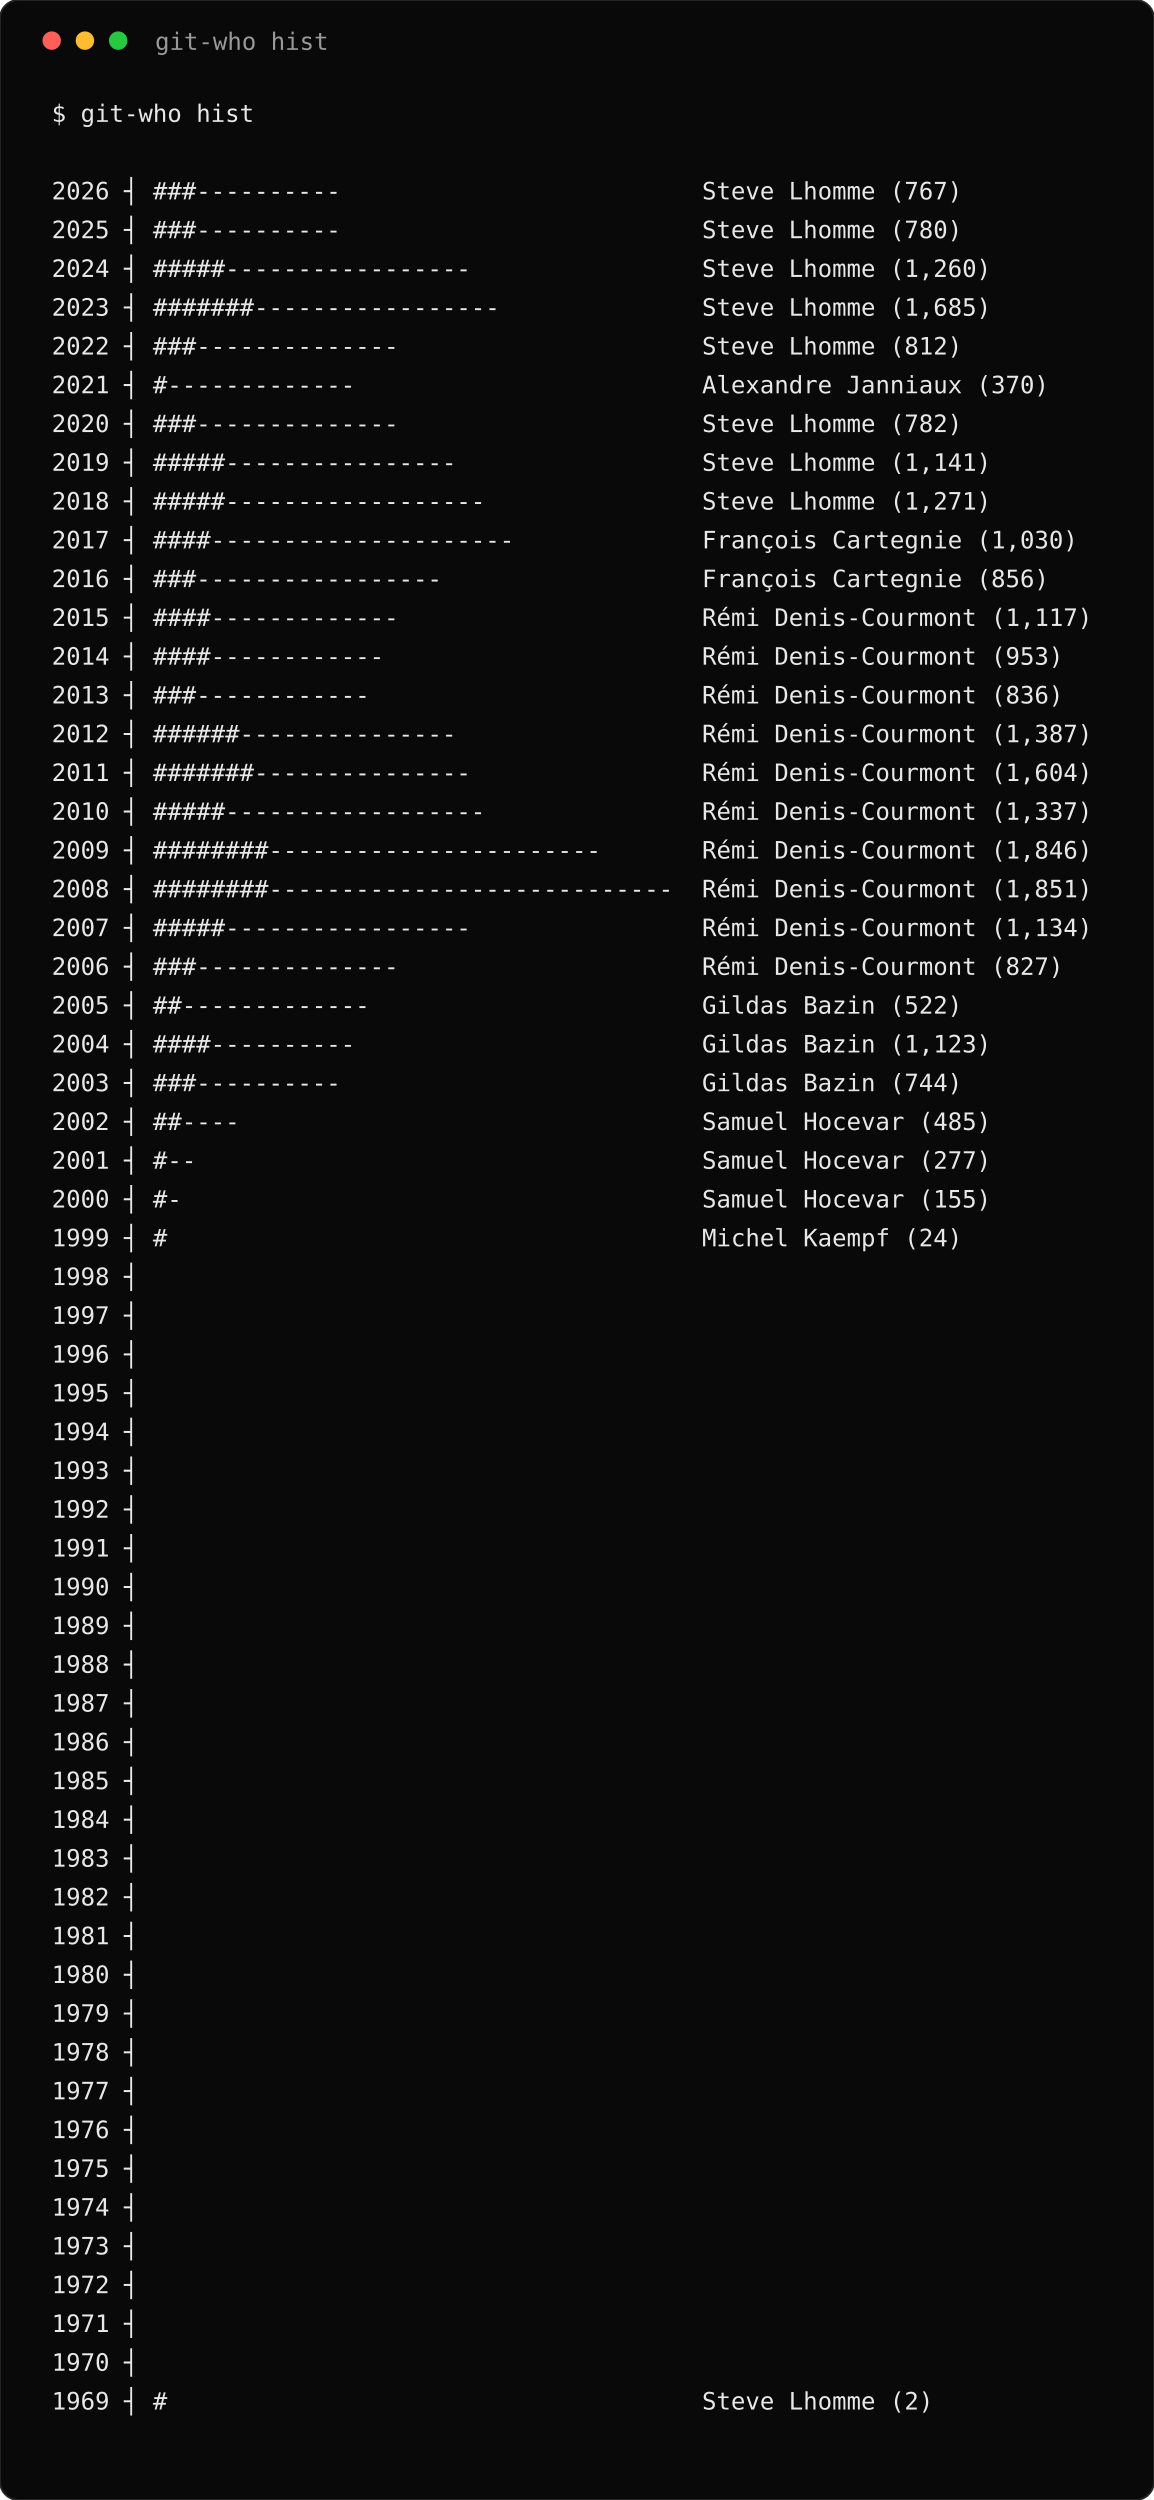
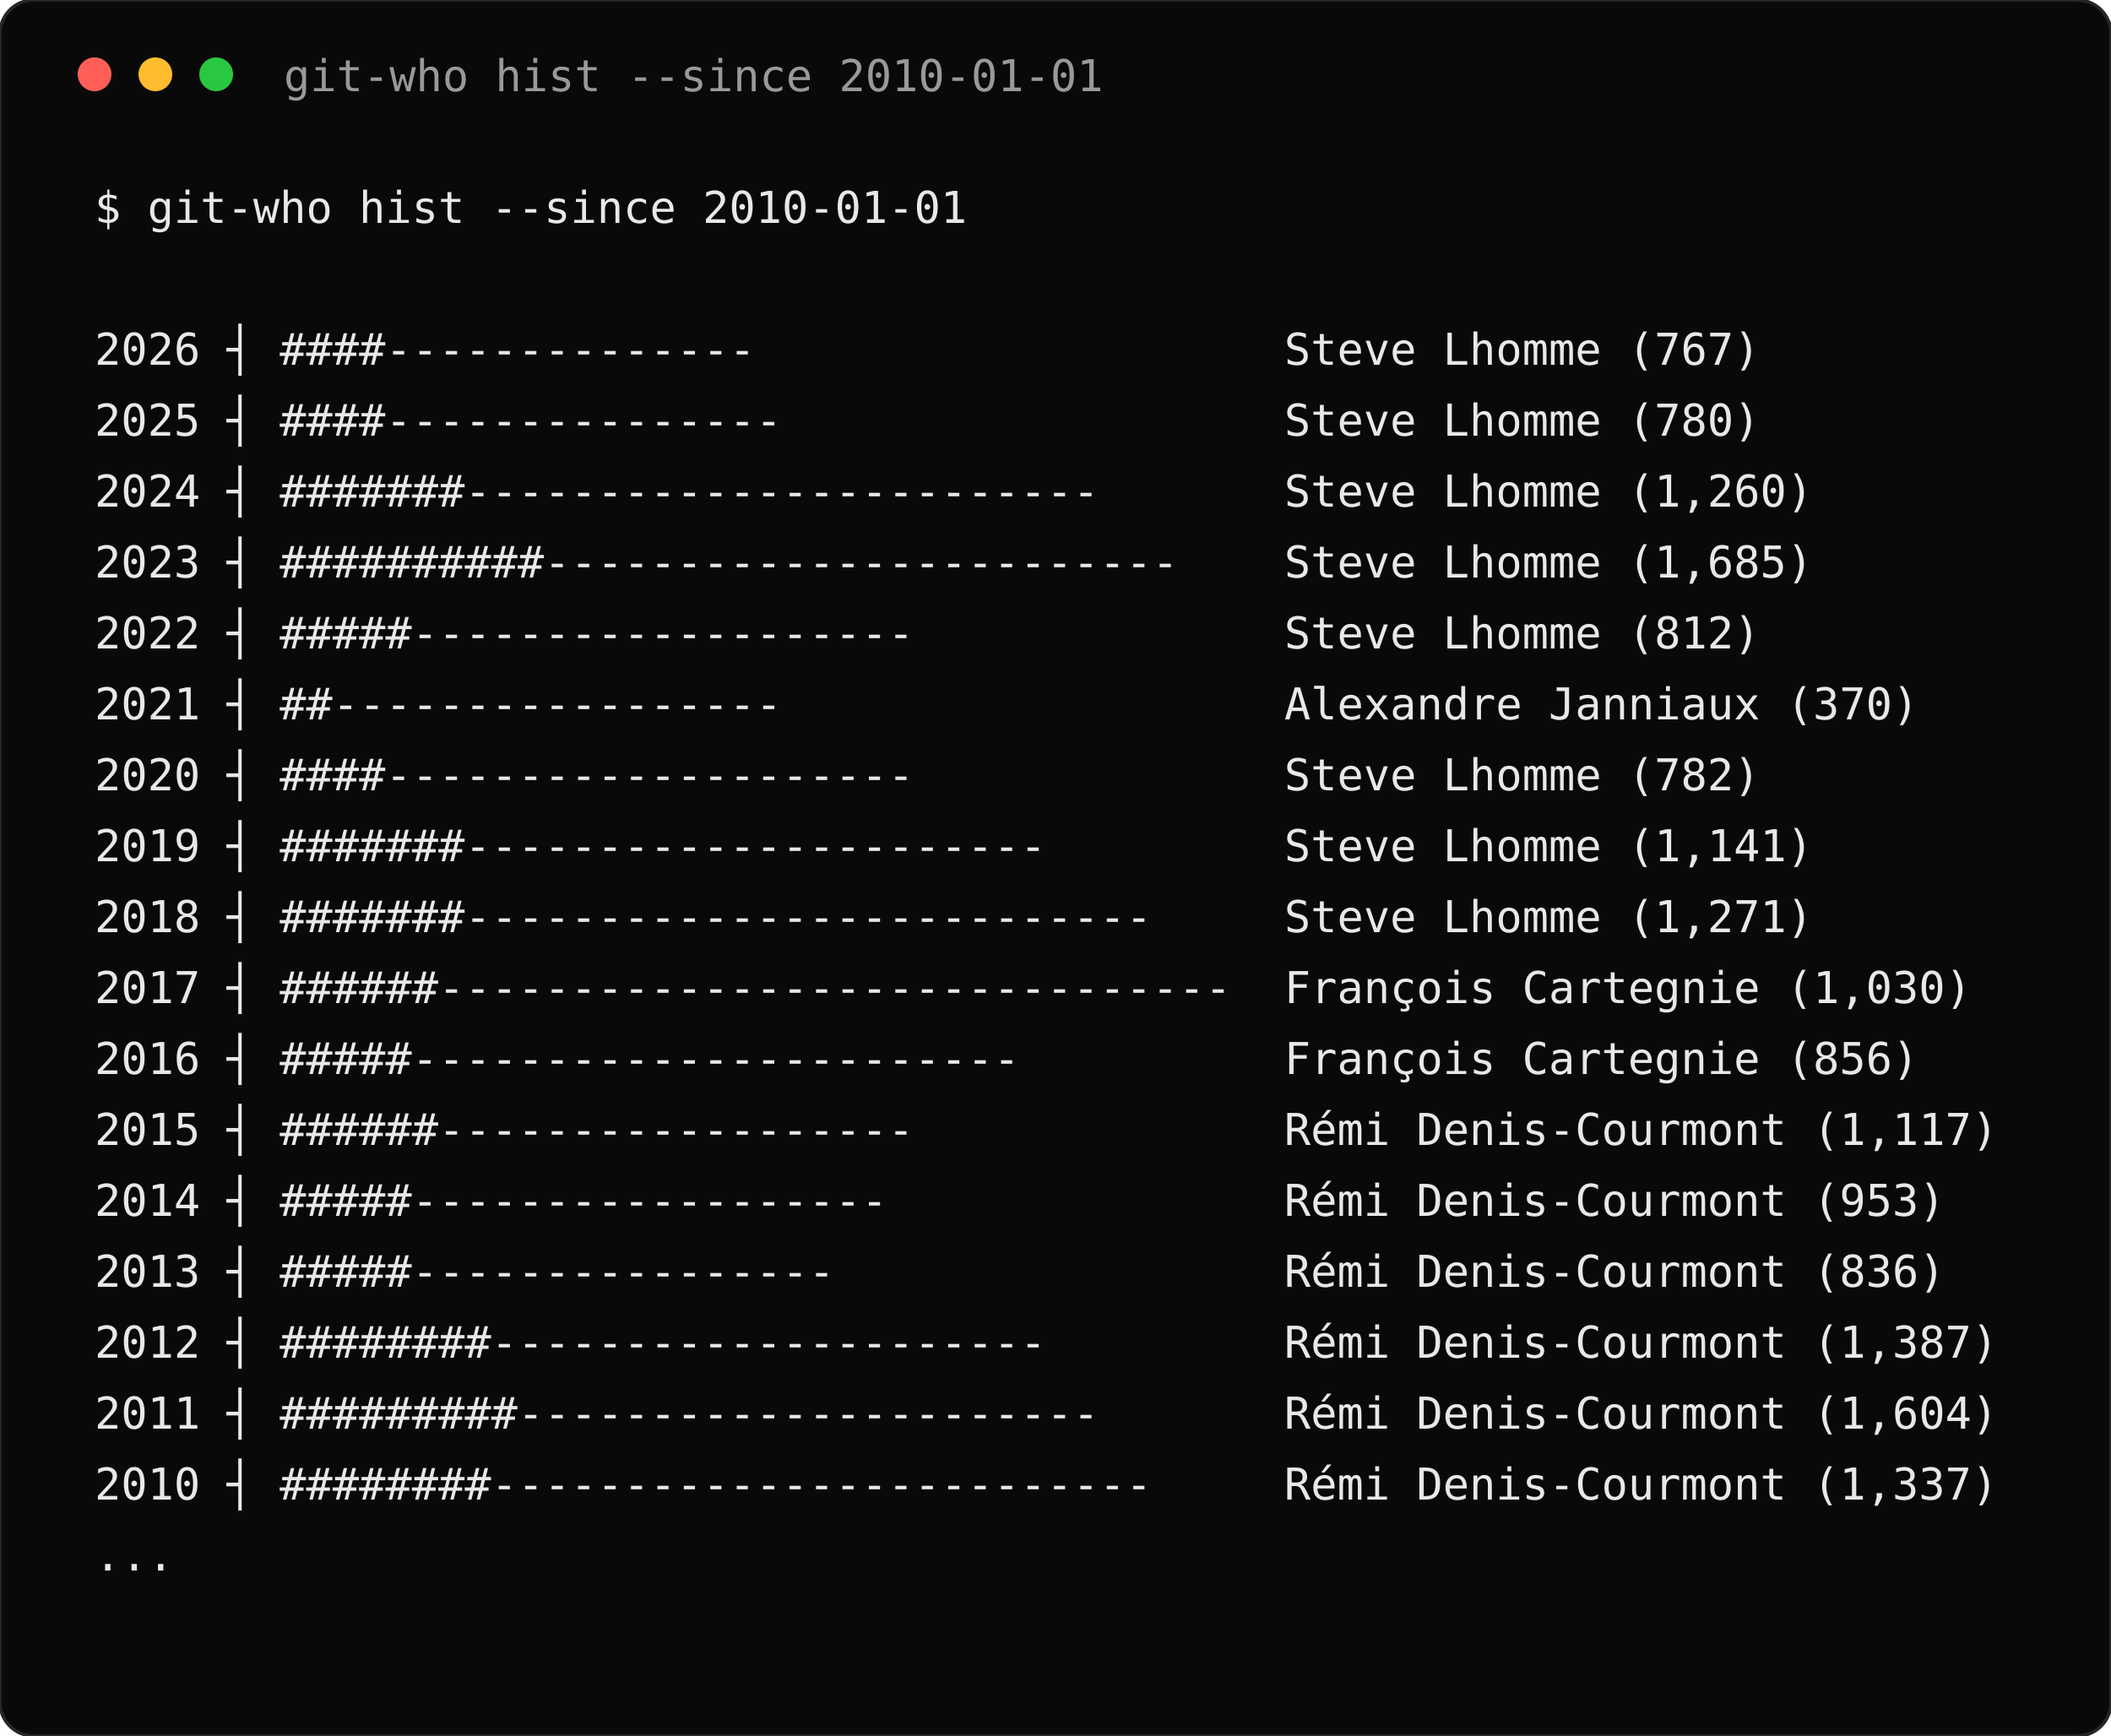
- <svg xmlns="http://www.w3.org/2000/svg" width="625" height="1354" viewBox="0 0 625 1354" font-family="ui-monospace,SFMono-Regular,Menlo,Consolas,monospace" font-size="13" xml:space="preserve" style="white-space:pre">
+ <svg xmlns="http://www.w3.org/2000/svg" width="625" height="514" viewBox="0 0 625 514" font-family="ui-monospace,SFMono-Regular,Menlo,Consolas,monospace" font-size="13" xml:space="preserve" style="white-space:pre">
  <rect width="100%" height="100%" rx="10" fill="#090909" stroke="#262626" />
  <circle cx="28" cy="22" r="5" fill="#ff5f57" />
  <circle cx="46" cy="22" r="5" fill="#febc2e" />
  <circle cx="64" cy="22" r="5" fill="#28c840" />
-   <text x="84" y="27" fill="#999999">git-who hist</text>
-   <text x="28" y="66" fill="#e8e8e8">$ git-who hist</text>
+   <text x="84" y="27" fill="#999999">git-who hist --since 2010-01-01</text>
+   <text x="28" y="66" fill="#e8e8e8">$ git-who hist --since 2010-01-01</text>
  <text x="28" y="87" fill="#e8e8e8" />
-   <text x="28" y="108" fill="#e8e8e8">2026 ┤ ###----------                         Steve Lhomme (767)</text>
-   <text x="28" y="129" fill="#e8e8e8">2025 ┤ ###----------                         Steve Lhomme (780)</text>
-   <text x="28" y="150" fill="#e8e8e8">2024 ┤ #####-----------------                Steve Lhomme (1,260)</text>
-   <text x="28" y="171" fill="#e8e8e8">2023 ┤ #######-----------------              Steve Lhomme (1,685)</text>
-   <text x="28" y="192" fill="#e8e8e8">2022 ┤ ###--------------                     Steve Lhomme (812)</text>
-   <text x="28" y="213" fill="#e8e8e8">2021 ┤ #-------------                        Alexandre Janniaux (370)</text>
-   <text x="28" y="234" fill="#e8e8e8">2020 ┤ ###--------------                     Steve Lhomme (782)</text>
-   <text x="28" y="255" fill="#e8e8e8">2019 ┤ #####----------------                 Steve Lhomme (1,141)</text>
-   <text x="28" y="276" fill="#e8e8e8">2018 ┤ #####------------------               Steve Lhomme (1,271)</text>
-   <text x="28" y="297" fill="#e8e8e8">2017 ┤ ####---------------------             François Cartegnie (1,030)</text>
-   <text x="28" y="318" fill="#e8e8e8">2016 ┤ ###-----------------                  François Cartegnie (856)</text>
-   <text x="28" y="339" fill="#e8e8e8">2015 ┤ ####-------------                     Rémi Denis-Courmont (1,117)</text>
-   <text x="28" y="360" fill="#e8e8e8">2014 ┤ ####------------                      Rémi Denis-Courmont (953)</text>
-   <text x="28" y="381" fill="#e8e8e8">2013 ┤ ###------------                       Rémi Denis-Courmont (836)</text>
-   <text x="28" y="402" fill="#e8e8e8">2012 ┤ ######---------------                 Rémi Denis-Courmont (1,387)</text>
-   <text x="28" y="423" fill="#e8e8e8">2011 ┤ #######---------------                Rémi Denis-Courmont (1,604)</text>
-   <text x="28" y="444" fill="#e8e8e8">2010 ┤ #####------------------               Rémi Denis-Courmont (1,337)</text>
-   <text x="28" y="465" fill="#e8e8e8">2009 ┤ ########-----------------------       Rémi Denis-Courmont (1,846)</text>
-   <text x="28" y="486" fill="#e8e8e8">2008 ┤ ########----------------------------  Rémi Denis-Courmont (1,851)</text>
-   <text x="28" y="507" fill="#e8e8e8">2007 ┤ #####-----------------                Rémi Denis-Courmont (1,134)</text>
-   <text x="28" y="528" fill="#e8e8e8">2006 ┤ ###--------------                     Rémi Denis-Courmont (827)</text>
-   <text x="28" y="549" fill="#e8e8e8">2005 ┤ ##-------------                       Gildas Bazin (522)</text>
-   <text x="28" y="570" fill="#e8e8e8">2004 ┤ ####----------                        Gildas Bazin (1,123)</text>
-   <text x="28" y="591" fill="#e8e8e8">2003 ┤ ###----------                         Gildas Bazin (744)</text>
-   <text x="28" y="612" fill="#e8e8e8">2002 ┤ ##----                                Samuel Hocevar (485)</text>
-   <text x="28" y="633" fill="#e8e8e8">2001 ┤ #--                                   Samuel Hocevar (277)</text>
-   <text x="28" y="654" fill="#e8e8e8">2000 ┤ #-                                    Samuel Hocevar (155)</text>
-   <text x="28" y="675" fill="#e8e8e8">1999 ┤ #                                     Michel Kaempf (24)</text>
-   <text x="28" y="696" fill="#e8e8e8">1998 ┤ </text>
-   <text x="28" y="717" fill="#e8e8e8">1997 ┤ </text>
-   <text x="28" y="738" fill="#e8e8e8">1996 ┤ </text>
-   <text x="28" y="759" fill="#e8e8e8">1995 ┤ </text>
-   <text x="28" y="780" fill="#e8e8e8">1994 ┤ </text>
-   <text x="28" y="801" fill="#e8e8e8">1993 ┤ </text>
-   <text x="28" y="822" fill="#e8e8e8">1992 ┤ </text>
-   <text x="28" y="843" fill="#e8e8e8">1991 ┤ </text>
-   <text x="28" y="864" fill="#e8e8e8">1990 ┤ </text>
-   <text x="28" y="885" fill="#e8e8e8">1989 ┤ </text>
-   <text x="28" y="906" fill="#e8e8e8">1988 ┤ </text>
-   <text x="28" y="927" fill="#e8e8e8">1987 ┤ </text>
-   <text x="28" y="948" fill="#e8e8e8">1986 ┤ </text>
-   <text x="28" y="969" fill="#e8e8e8">1985 ┤ </text>
-   <text x="28" y="990" fill="#e8e8e8">1984 ┤ </text>
-   <text x="28" y="1011" fill="#e8e8e8">1983 ┤ </text>
-   <text x="28" y="1032" fill="#e8e8e8">1982 ┤ </text>
-   <text x="28" y="1053" fill="#e8e8e8">1981 ┤ </text>
-   <text x="28" y="1074" fill="#e8e8e8">1980 ┤ </text>
-   <text x="28" y="1095" fill="#e8e8e8">1979 ┤ </text>
-   <text x="28" y="1116" fill="#e8e8e8">1978 ┤ </text>
-   <text x="28" y="1137" fill="#e8e8e8">1977 ┤ </text>
-   <text x="28" y="1158" fill="#e8e8e8">1976 ┤ </text>
-   <text x="28" y="1179" fill="#e8e8e8">1975 ┤ </text>
-   <text x="28" y="1200" fill="#e8e8e8">1974 ┤ </text>
-   <text x="28" y="1221" fill="#e8e8e8">1973 ┤ </text>
-   <text x="28" y="1242" fill="#e8e8e8">1972 ┤ </text>
-   <text x="28" y="1263" fill="#e8e8e8">1971 ┤ </text>
-   <text x="28" y="1284" fill="#e8e8e8">1970 ┤ </text>
-   <text x="28" y="1305" fill="#e8e8e8">1969 ┤ #                                     Steve Lhomme (2)</text>
+   <text x="28" y="108" fill="#e8e8e8">2026 ┤ ####--------------                    Steve Lhomme (767)</text>
+   <text x="28" y="129" fill="#e8e8e8">2025 ┤ ####---------------                   Steve Lhomme (780)</text>
+   <text x="28" y="150" fill="#e8e8e8">2024 ┤ #######------------------------       Steve Lhomme (1,260)</text>
+   <text x="28" y="171" fill="#e8e8e8">2023 ┤ ##########------------------------    Steve Lhomme (1,685)</text>
+   <text x="28" y="192" fill="#e8e8e8">2022 ┤ #####-------------------              Steve Lhomme (812)</text>
+   <text x="28" y="213" fill="#e8e8e8">2021 ┤ ##-----------------                   Alexandre Janniaux (370)</text>
+   <text x="28" y="234" fill="#e8e8e8">2020 ┤ ####--------------------              Steve Lhomme (782)</text>
+   <text x="28" y="255" fill="#e8e8e8">2019 ┤ #######----------------------         Steve Lhomme (1,141)</text>
+   <text x="28" y="276" fill="#e8e8e8">2018 ┤ #######--------------------------     Steve Lhomme (1,271)</text>
+   <text x="28" y="297" fill="#e8e8e8">2017 ┤ ######------------------------------  François Cartegnie (1,030)</text>
+   <text x="28" y="318" fill="#e8e8e8">2016 ┤ #####-----------------------          François Cartegnie (856)</text>
+   <text x="28" y="339" fill="#e8e8e8">2015 ┤ ######------------------              Rémi Denis-Courmont (1,117)</text>
+   <text x="28" y="360" fill="#e8e8e8">2014 ┤ #####------------------               Rémi Denis-Courmont (953)</text>
+   <text x="28" y="381" fill="#e8e8e8">2013 ┤ #####----------------                 Rémi Denis-Courmont (836)</text>
+   <text x="28" y="402" fill="#e8e8e8">2012 ┤ ########---------------------         Rémi Denis-Courmont (1,387)</text>
+   <text x="28" y="423" fill="#e8e8e8">2011 ┤ #########----------------------       Rémi Denis-Courmont (1,604)</text>
+   <text x="28" y="444" fill="#e8e8e8">2010 ┤ ########-------------------------     Rémi Denis-Courmont (1,337)</text>
+   <text x="28" y="465" fill="#e8e8e8">...</text>
</svg>
